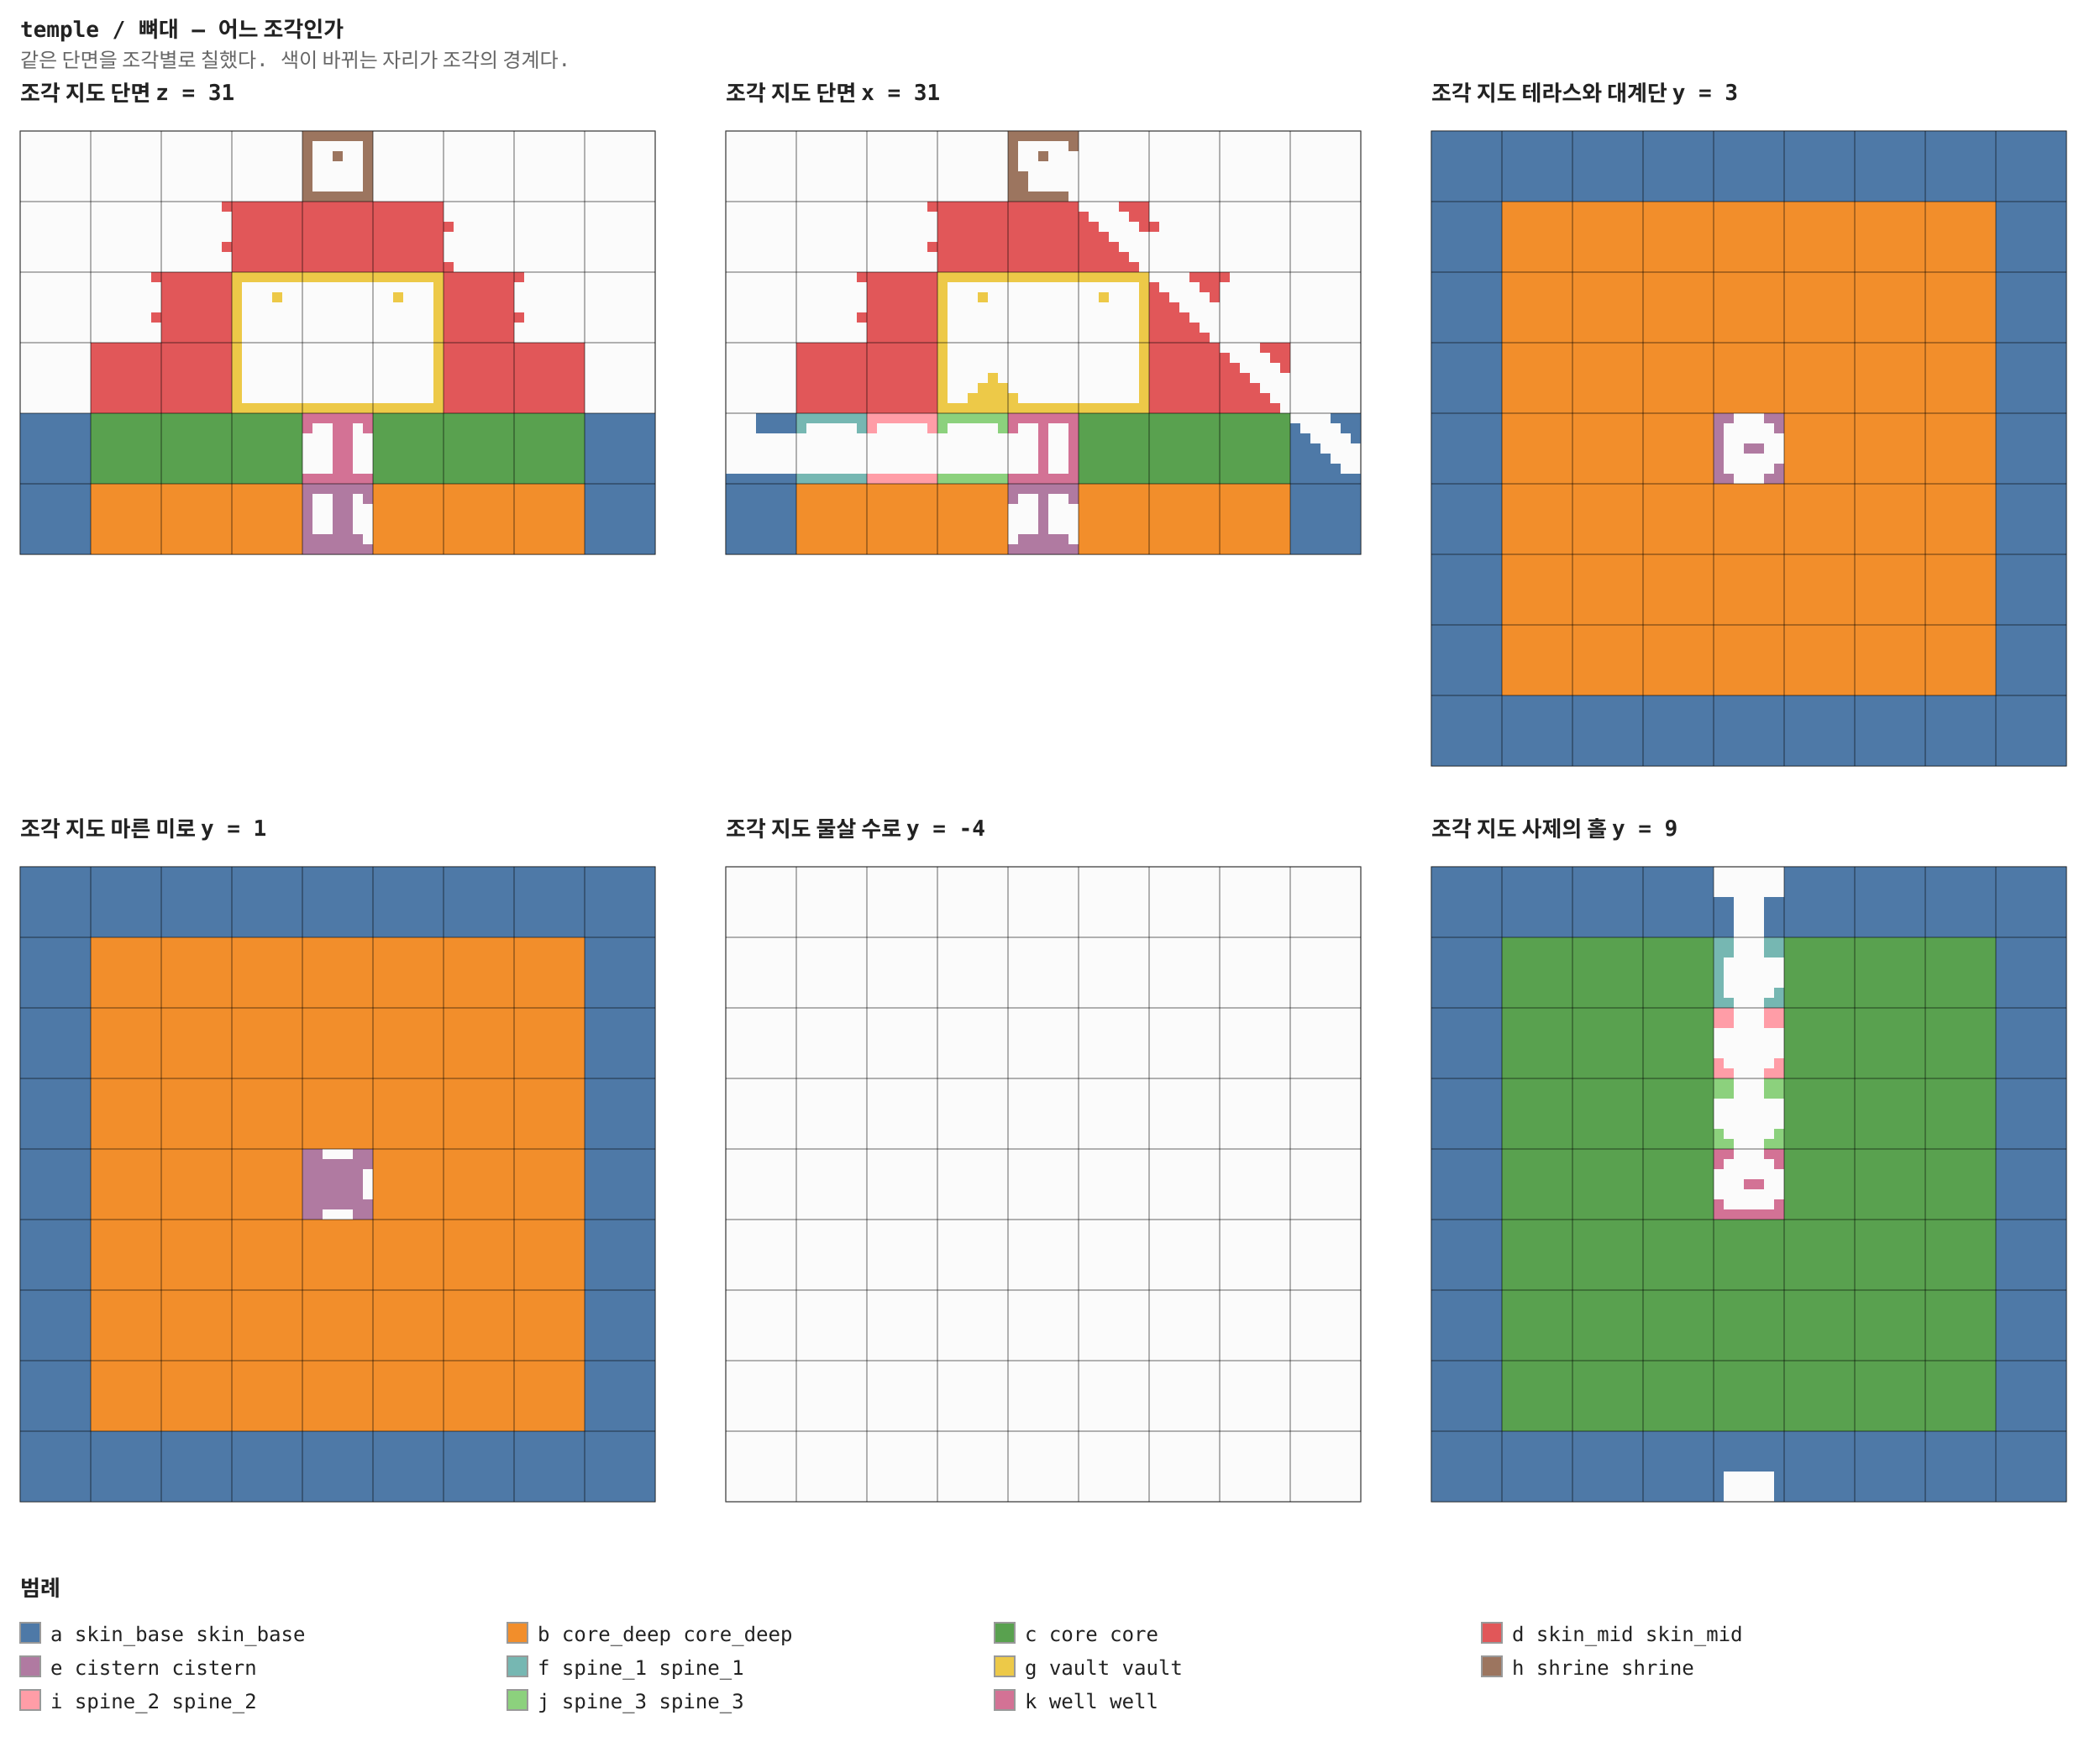
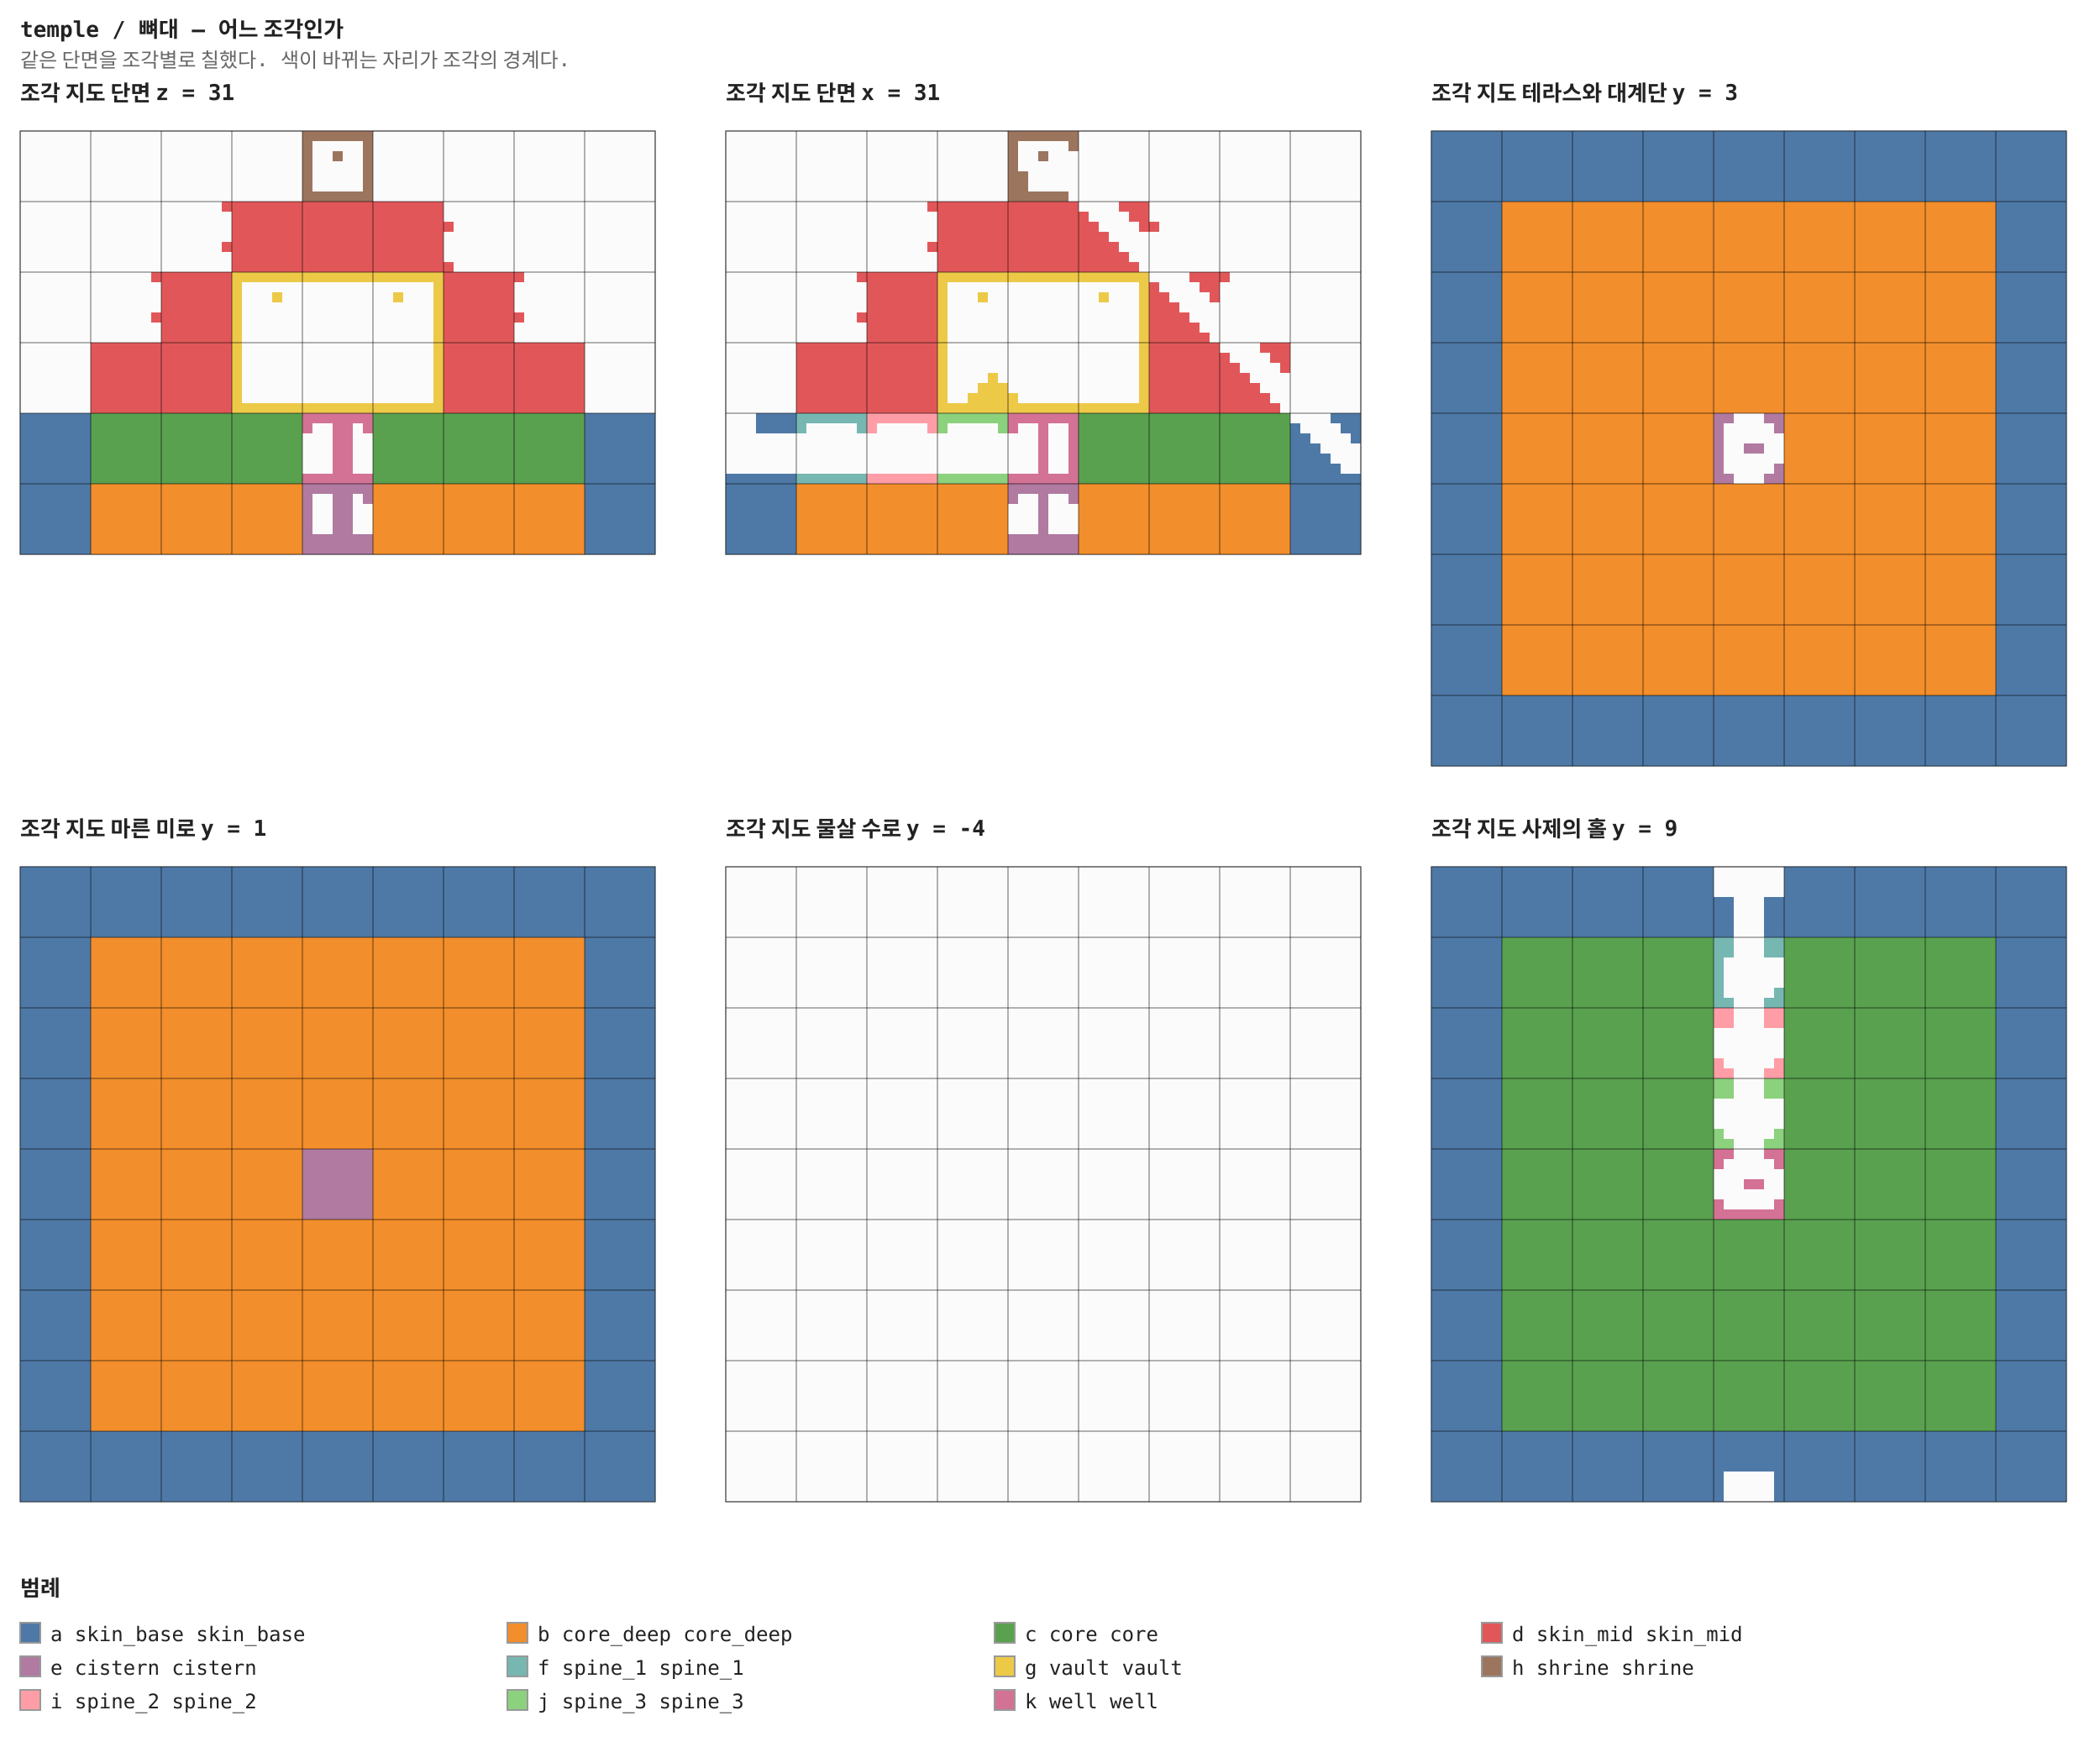
<svg xmlns="http://www.w3.org/2000/svg" width="1250" height="1040" viewBox="0 0 1250 1040" shape-rendering="crispEdges" font-family="Consolas,'Malgun Gothic','Noto Sans KR',monospace">
  <style>text{fill:#222;shape-rendering:auto}.cap{font-size:13px;font-weight:bold}.leg{font-size:12px}.sub{font-size:12px;fill:#666}.tick{font-size:8px;fill:#999;text-anchor:middle}.arrow{font-size:10px;fill:#fff;text-anchor:middle}.fine{stroke:#000;stroke-opacity:.07;stroke-width:1;fill:none}.grid{stroke:#000;stroke-opacity:.30;stroke-width:1}</style>
  <rect width="100%" height="100%" fill="#fff" />
  <text x="12" y="22" class="cap" font-size="16">temple / 뼈대 — 어느 조각인가</text>
  <text x="12" y="40" class="sub">같은 단면을 조각별로 칠했다. 색이 바뀌는 자리가 조각의 경계다.</text>
  <text x="12" y="60" class="cap">조각 지도  단면 z = 31</text>
  <rect x="12" y="78" width="378" height="252" fill="#fbfbfb" stroke="#bbb" />
  <path transform="translate(12,78) scale(6)" fill="#9c755f" d="M28 0h7v1h-7zM28 1h1v1h-1zM34 1h1v1h-1zM28 2h1v1h-1zM31 2h1v1h-1zM34 2h1v1h-1zM28 3h1v1h-1zM34 3h1v1h-1zM28 4h1v1h-1zM34 4h1v1h-1zM28 5h1v1h-1zM34 5h1v1h-1zM28 6h7v1h-7z" />
  <path transform="translate(12,78) scale(6)" fill="#e15759" d="M20 7h22v1h-22zM21 8h21v1h-21zM21 9h22v1h-22zM21 10h21v1h-21zM20 11h22v1h-22zM21 12h21v1h-21zM21 13h22v1h-22zM13 14h8v1h-8zM42 14h8v1h-8zM14 15h7v1h-7zM42 15h7v1h-7zM14 16h7v1h-7zM42 16h7v1h-7zM14 17h7v1h-7zM42 17h7v1h-7zM13 18h8v1h-8zM42 18h8v1h-8zM14 19h7v1h-7zM42 19h7v1h-7zM14 20h7v1h-7zM42 20h7v1h-7zM7 21h14v1h-14zM42 21h14v1h-14zM7 22h14v1h-14zM42 22h14v1h-14zM7 23h14v1h-14zM42 23h14v1h-14zM7 24h14v1h-14zM42 24h14v1h-14zM7 25h14v1h-14zM42 25h14v1h-14zM7 26h14v1h-14zM42 26h14v1h-14zM7 27h14v1h-14zM42 27h14v1h-14z" />
  <path transform="translate(12,78) scale(6)" fill="#edc948" d="M21 14h21v1h-21zM21 15h1v1h-1zM41 15h1v1h-1zM21 16h1v1h-1zM25 16h1v1h-1zM37 16h1v1h-1zM41 16h1v1h-1zM21 17h1v1h-1zM41 17h1v1h-1zM21 18h1v1h-1zM41 18h1v1h-1zM21 19h1v1h-1zM41 19h1v1h-1zM21 20h1v1h-1zM41 20h1v1h-1zM21 21h1v1h-1zM41 21h1v1h-1zM21 22h1v1h-1zM41 22h1v1h-1zM21 23h1v1h-1zM41 23h1v1h-1zM21 24h1v1h-1zM41 24h1v1h-1zM21 25h1v1h-1zM41 25h1v1h-1zM21 26h1v1h-1zM41 26h1v1h-1zM21 27h21v1h-21z" />
  <path transform="translate(12,78) scale(6)" fill="#4e79a7" d="M0 28h7v1h-7zM56 28h7v1h-7zM0 29h7v1h-7zM56 29h7v1h-7zM0 30h7v1h-7zM56 30h7v1h-7zM0 31h7v1h-7zM56 31h7v1h-7zM0 32h7v1h-7zM56 32h7v1h-7zM0 33h7v1h-7zM56 33h7v1h-7zM0 34h7v1h-7zM56 34h7v1h-7zM0 35h7v1h-7zM56 35h7v1h-7zM0 36h7v1h-7zM56 36h7v1h-7zM0 37h7v1h-7zM56 37h7v1h-7zM0 38h7v1h-7zM56 38h7v1h-7zM0 39h7v1h-7zM56 39h7v1h-7zM0 40h7v1h-7zM56 40h7v1h-7zM0 41h7v1h-7zM56 41h7v1h-7z" />
  <path transform="translate(12,78) scale(6)" fill="#59a14f" d="M7 28h21v1h-21zM35 28h21v1h-21zM7 29h21v1h-21zM35 29h21v1h-21zM7 30h21v1h-21zM35 30h21v1h-21zM7 31h21v1h-21zM35 31h21v1h-21zM7 32h21v1h-21zM35 32h21v1h-21zM7 33h21v1h-21zM35 33h21v1h-21zM7 34h21v1h-21zM35 34h21v1h-21z" />
  <path transform="translate(12,78) scale(6)" fill="#d37295" d="M28 28h7v1h-7zM28 29h1v1h-1zM31 29h2v1h-2zM34 29h1v1h-1zM31 30h2v1h-2zM31 31h2v1h-2zM31 32h2v1h-2zM31 33h2v1h-2zM28 34h7v1h-7z" />
  <path transform="translate(12,78) scale(6)" fill="#f28e2b" d="M7 35h21v1h-21zM35 35h21v1h-21zM7 36h21v1h-21zM35 36h21v1h-21zM7 37h21v1h-21zM35 37h21v1h-21zM7 38h21v1h-21zM35 38h21v1h-21zM7 39h21v1h-21zM35 39h21v1h-21zM7 40h21v1h-21zM35 40h21v1h-21zM7 41h21v1h-21zM35 41h21v1h-21z" />
-   <path transform="translate(12,78) scale(6)" fill="#b07aa1" d="M28 35h7v1h-7zM28 36h1v1h-1zM31 36h2v1h-2zM34 36h1v1h-1zM28 37h1v1h-1zM31 37h2v1h-2zM28 38h1v1h-1zM31 38h2v1h-2zM28 39h1v1h-1zM31 39h2v1h-2zM28 40h6v1h-6zM28 41h7v1h-7z" />
+   <path transform="translate(12,78) scale(6)" fill="#b07aa1" d="M28 35h7v1h-7zM28 36h1v1h-1zM31 36h2v1h-2zM34 36h1v1h-1zM28 37h1v1h-1zM31 37h2v1h-2zM28 38h1v1h-1zM31 38h2v1h-2zM28 39h1v1h-1zM31 39h2v1h-2zM28 40h7v1h-7zM28 41h7v1h-7z" />
  <line x1="12" y1="78" x2="12" y2="330" class="grid" />
  <line x1="54" y1="78" x2="54" y2="330" class="grid" />
  <line x1="96" y1="78" x2="96" y2="330" class="grid" />
  <line x1="138" y1="78" x2="138" y2="330" class="grid" />
  <line x1="180" y1="78" x2="180" y2="330" class="grid" />
  <line x1="222" y1="78" x2="222" y2="330" class="grid" />
  <line x1="264" y1="78" x2="264" y2="330" class="grid" />
  <line x1="306" y1="78" x2="306" y2="330" class="grid" />
  <line x1="348" y1="78" x2="348" y2="330" class="grid" />
  <line x1="390" y1="78" x2="390" y2="330" class="grid" />
  <line x1="12" y1="78" x2="390" y2="78" class="grid" />
  <line x1="12" y1="120" x2="390" y2="120" class="grid" />
  <line x1="12" y1="162" x2="390" y2="162" class="grid" />
  <line x1="12" y1="204" x2="390" y2="204" class="grid" />
  <line x1="12" y1="246" x2="390" y2="246" class="grid" />
  <line x1="12" y1="288" x2="390" y2="288" class="grid" />
  <line x1="12" y1="330" x2="390" y2="330" class="grid" />
  <text x="432" y="60" class="cap">조각 지도  단면 x = 31</text>
  <rect x="432" y="78" width="378" height="252" fill="#fbfbfb" stroke="#bbb" />
  <path transform="translate(432,78) scale(6)" fill="#9c755f" d="M28 0h7v1h-7zM28 1h1v1h-1zM34 1h1v1h-1zM28 2h1v1h-1zM31 2h1v1h-1zM28 3h1v1h-1zM28 4h2v1h-2zM28 5h2v1h-2zM28 6h6v1h-6z" />
  <path transform="translate(432,78) scale(6)" fill="#e15759" d="M20 7h15v1h-15zM39 7h3v1h-3zM21 8h15v1h-15zM40 8h2v1h-2zM21 9h16v1h-16zM41 9h2v1h-2zM21 10h17v1h-17zM20 11h19v1h-19zM21 12h19v1h-19zM21 13h20v1h-20zM13 14h8v1h-8zM46 14h4v1h-4zM14 15h7v1h-7zM42 15h1v1h-1zM47 15h2v1h-2zM14 16h7v1h-7zM42 16h2v1h-2zM48 16h1v1h-1zM14 17h7v1h-7zM42 17h3v1h-3zM13 18h8v1h-8zM42 18h4v1h-4zM14 19h7v1h-7zM42 19h5v1h-5zM14 20h7v1h-7zM42 20h6v1h-6zM7 21h14v1h-14zM42 21h7v1h-7zM53 21h3v1h-3zM7 22h14v1h-14zM42 22h8v1h-8zM54 22h2v1h-2zM7 23h14v1h-14zM42 23h9v1h-9zM55 23h1v1h-1zM7 24h14v1h-14zM42 24h10v1h-10zM7 25h14v1h-14zM42 25h11v1h-11zM7 26h14v1h-14zM42 26h12v1h-12zM7 27h14v1h-14zM42 27h13v1h-13z" />
  <path transform="translate(432,78) scale(6)" fill="#edc948" d="M21 14h21v1h-21zM21 15h1v1h-1zM41 15h1v1h-1zM21 16h1v1h-1zM25 16h1v1h-1zM37 16h1v1h-1zM41 16h1v1h-1zM21 17h1v1h-1zM41 17h1v1h-1zM21 18h1v1h-1zM41 18h1v1h-1zM21 19h1v1h-1zM41 19h1v1h-1zM21 20h1v1h-1zM41 20h1v1h-1zM21 21h1v1h-1zM41 21h1v1h-1zM21 22h1v1h-1zM41 22h1v1h-1zM21 23h1v1h-1zM41 23h1v1h-1zM21 24h1v1h-1zM26 24h1v1h-1zM41 24h1v1h-1zM21 25h1v1h-1zM25 25h3v1h-3zM41 25h1v1h-1zM21 26h1v1h-1zM24 26h5v1h-5zM41 26h1v1h-1zM21 27h21v1h-21z" />
  <path transform="translate(432,78) scale(6)" fill="#4e79a7" d="M3 28h4v1h-4zM60 28h3v1h-3zM3 29h4v1h-4zM56 29h1v1h-1zM61 29h2v1h-2zM56 30h2v1h-2zM62 30h1v1h-1zM56 31h3v1h-3zM56 32h4v1h-4zM56 33h5v1h-5zM0 34h7v1h-7zM56 34h7v1h-7zM0 35h7v1h-7zM56 35h7v1h-7zM0 36h7v1h-7zM56 36h7v1h-7zM0 37h7v1h-7zM56 37h7v1h-7zM0 38h7v1h-7zM56 38h7v1h-7zM0 39h7v1h-7zM56 39h7v1h-7zM0 40h7v1h-7zM56 40h7v1h-7zM0 41h7v1h-7zM56 41h7v1h-7z" />
  <path transform="translate(432,78) scale(6)" fill="#76b7b2" d="M7 28h7v1h-7zM7 29h1v1h-1zM13 29h1v1h-1zM7 34h7v1h-7z" />
  <path transform="translate(432,78) scale(6)" fill="#ff9da7" d="M14 28h7v1h-7zM14 29h1v1h-1zM20 29h1v1h-1zM14 34h7v1h-7z" />
  <path transform="translate(432,78) scale(6)" fill="#8cd17d" d="M21 28h7v1h-7zM21 29h1v1h-1zM27 29h1v1h-1zM21 34h7v1h-7z" />
  <path transform="translate(432,78) scale(6)" fill="#d37295" d="M28 28h7v1h-7zM28 29h1v1h-1zM31 29h1v1h-1zM34 29h1v1h-1zM31 30h1v1h-1zM34 30h1v1h-1zM31 31h1v1h-1zM34 31h1v1h-1zM31 32h1v1h-1zM34 32h1v1h-1zM31 33h1v1h-1zM34 33h1v1h-1zM28 34h7v1h-7z" />
  <path transform="translate(432,78) scale(6)" fill="#59a14f" d="M35 28h21v1h-21zM35 29h21v1h-21zM35 30h21v1h-21zM35 31h21v1h-21zM35 32h21v1h-21zM35 33h21v1h-21zM35 34h21v1h-21z" />
  <path transform="translate(432,78) scale(6)" fill="#f28e2b" d="M7 35h21v1h-21zM35 35h21v1h-21zM7 36h21v1h-21zM35 36h21v1h-21zM7 37h21v1h-21zM35 37h21v1h-21zM7 38h21v1h-21zM35 38h21v1h-21zM7 39h21v1h-21zM35 39h21v1h-21zM7 40h21v1h-21zM35 40h21v1h-21zM7 41h21v1h-21zM35 41h21v1h-21z" />
-   <path transform="translate(432,78) scale(6)" fill="#b07aa1" d="M28 35h7v1h-7zM28 36h1v1h-1zM31 36h1v1h-1zM34 36h1v1h-1zM31 37h1v1h-1zM31 38h1v1h-1zM31 39h1v1h-1zM29 40h5v1h-5zM28 41h7v1h-7z" />
+   <path transform="translate(432,78) scale(6)" fill="#b07aa1" d="M28 35h7v1h-7zM28 36h1v1h-1zM31 36h1v1h-1zM34 36h1v1h-1zM31 37h1v1h-1zM31 38h1v1h-1zM31 39h1v1h-1zM28 40h7v1h-7zM28 41h7v1h-7z" />
  <line x1="432" y1="78" x2="432" y2="330" class="grid" />
  <line x1="474" y1="78" x2="474" y2="330" class="grid" />
  <line x1="516" y1="78" x2="516" y2="330" class="grid" />
  <line x1="558" y1="78" x2="558" y2="330" class="grid" />
  <line x1="600" y1="78" x2="600" y2="330" class="grid" />
  <line x1="642" y1="78" x2="642" y2="330" class="grid" />
  <line x1="684" y1="78" x2="684" y2="330" class="grid" />
  <line x1="726" y1="78" x2="726" y2="330" class="grid" />
  <line x1="768" y1="78" x2="768" y2="330" class="grid" />
  <line x1="810" y1="78" x2="810" y2="330" class="grid" />
  <line x1="432" y1="78" x2="810" y2="78" class="grid" />
  <line x1="432" y1="120" x2="810" y2="120" class="grid" />
  <line x1="432" y1="162" x2="810" y2="162" class="grid" />
  <line x1="432" y1="204" x2="810" y2="204" class="grid" />
  <line x1="432" y1="246" x2="810" y2="246" class="grid" />
  <line x1="432" y1="288" x2="810" y2="288" class="grid" />
  <line x1="432" y1="330" x2="810" y2="330" class="grid" />
  <text x="852" y="60" class="cap">조각 지도  테라스와 대계단  y = 3</text>
  <rect x="852" y="78" width="378" height="378" fill="#fbfbfb" stroke="#bbb" />
  <path transform="translate(852,78) scale(6)" fill="#4e79a7" d="M0 0h63v1h-63zM0 1h63v1h-63zM0 2h63v1h-63zM0 3h63v1h-63zM0 4h63v1h-63zM0 5h63v1h-63zM0 6h63v1h-63zM0 7h7v1h-7zM56 7h7v1h-7zM0 8h7v1h-7zM56 8h7v1h-7zM0 9h7v1h-7zM56 9h7v1h-7zM0 10h7v1h-7zM56 10h7v1h-7zM0 11h7v1h-7zM56 11h7v1h-7zM0 12h7v1h-7zM56 12h7v1h-7zM0 13h7v1h-7zM56 13h7v1h-7zM0 14h7v1h-7zM56 14h7v1h-7zM0 15h7v1h-7zM56 15h7v1h-7zM0 16h7v1h-7zM56 16h7v1h-7zM0 17h7v1h-7zM56 17h7v1h-7zM0 18h7v1h-7zM56 18h7v1h-7zM0 19h7v1h-7zM56 19h7v1h-7zM0 20h7v1h-7zM56 20h7v1h-7zM0 21h7v1h-7zM56 21h7v1h-7zM0 22h7v1h-7zM56 22h7v1h-7zM0 23h7v1h-7zM56 23h7v1h-7zM0 24h7v1h-7zM56 24h7v1h-7zM0 25h7v1h-7zM56 25h7v1h-7zM0 26h7v1h-7zM56 26h7v1h-7zM0 27h7v1h-7zM56 27h7v1h-7zM0 28h7v1h-7zM56 28h7v1h-7zM0 29h7v1h-7zM56 29h7v1h-7zM0 30h7v1h-7zM56 30h7v1h-7zM0 31h7v1h-7zM56 31h7v1h-7zM0 32h7v1h-7zM56 32h7v1h-7zM0 33h7v1h-7zM56 33h7v1h-7zM0 34h7v1h-7zM56 34h7v1h-7zM0 35h7v1h-7zM56 35h7v1h-7zM0 36h7v1h-7zM56 36h7v1h-7zM0 37h7v1h-7zM56 37h7v1h-7zM0 38h7v1h-7zM56 38h7v1h-7zM0 39h7v1h-7zM56 39h7v1h-7zM0 40h7v1h-7zM56 40h7v1h-7zM0 41h7v1h-7zM56 41h7v1h-7zM0 42h7v1h-7zM56 42h7v1h-7zM0 43h7v1h-7zM56 43h7v1h-7zM0 44h7v1h-7zM56 44h7v1h-7zM0 45h7v1h-7zM56 45h7v1h-7zM0 46h7v1h-7zM56 46h7v1h-7zM0 47h7v1h-7zM56 47h7v1h-7zM0 48h7v1h-7zM56 48h7v1h-7zM0 49h7v1h-7zM56 49h7v1h-7zM0 50h7v1h-7zM56 50h7v1h-7zM0 51h7v1h-7zM56 51h7v1h-7zM0 52h7v1h-7zM56 52h7v1h-7zM0 53h7v1h-7zM56 53h7v1h-7zM0 54h7v1h-7zM56 54h7v1h-7zM0 55h7v1h-7zM56 55h7v1h-7zM0 56h63v1h-63zM0 57h63v1h-63zM0 58h63v1h-63zM0 59h63v1h-63zM0 60h63v1h-63zM0 61h63v1h-63zM0 62h63v1h-63z" />
  <path transform="translate(852,78) scale(6)" fill="#f28e2b" d="M7 7h49v1h-49zM7 8h49v1h-49zM7 9h49v1h-49zM7 10h49v1h-49zM7 11h49v1h-49zM7 12h49v1h-49zM7 13h49v1h-49zM7 14h49v1h-49zM7 15h49v1h-49zM7 16h49v1h-49zM7 17h49v1h-49zM7 18h49v1h-49zM7 19h49v1h-49zM7 20h49v1h-49zM7 21h49v1h-49zM7 22h49v1h-49zM7 23h49v1h-49zM7 24h49v1h-49zM7 25h49v1h-49zM7 26h49v1h-49zM7 27h49v1h-49zM7 28h21v1h-21zM35 28h21v1h-21zM7 29h21v1h-21zM35 29h21v1h-21zM7 30h21v1h-21zM35 30h21v1h-21zM7 31h21v1h-21zM35 31h21v1h-21zM7 32h21v1h-21zM35 32h21v1h-21zM7 33h21v1h-21zM35 33h21v1h-21zM7 34h21v1h-21zM35 34h21v1h-21zM7 35h49v1h-49zM7 36h49v1h-49zM7 37h49v1h-49zM7 38h49v1h-49zM7 39h49v1h-49zM7 40h49v1h-49zM7 41h49v1h-49zM7 42h49v1h-49zM7 43h49v1h-49zM7 44h49v1h-49zM7 45h49v1h-49zM7 46h49v1h-49zM7 47h49v1h-49zM7 48h49v1h-49zM7 49h49v1h-49zM7 50h49v1h-49zM7 51h49v1h-49zM7 52h49v1h-49zM7 53h49v1h-49zM7 54h49v1h-49zM7 55h49v1h-49z" />
  <path transform="translate(852,78) scale(6)" fill="#b07aa1" d="M28 28h2v1h-2zM33 28h2v1h-2zM28 29h1v1h-1zM34 29h1v1h-1zM28 30h1v1h-1zM28 31h1v1h-1zM31 31h2v1h-2zM28 32h1v1h-1zM28 33h1v1h-1zM34 33h1v1h-1zM28 34h2v1h-2zM33 34h2v1h-2z" />
  <line x1="852" y1="78" x2="852" y2="456" class="grid" />
  <line x1="894" y1="78" x2="894" y2="456" class="grid" />
  <line x1="936" y1="78" x2="936" y2="456" class="grid" />
  <line x1="978" y1="78" x2="978" y2="456" class="grid" />
  <line x1="1020" y1="78" x2="1020" y2="456" class="grid" />
  <line x1="1062" y1="78" x2="1062" y2="456" class="grid" />
  <line x1="1104" y1="78" x2="1104" y2="456" class="grid" />
  <line x1="1146" y1="78" x2="1146" y2="456" class="grid" />
  <line x1="1188" y1="78" x2="1188" y2="456" class="grid" />
  <line x1="1230" y1="78" x2="1230" y2="456" class="grid" />
  <line x1="852" y1="78" x2="1230" y2="78" class="grid" />
  <line x1="852" y1="120" x2="1230" y2="120" class="grid" />
  <line x1="852" y1="162" x2="1230" y2="162" class="grid" />
  <line x1="852" y1="204" x2="1230" y2="204" class="grid" />
  <line x1="852" y1="246" x2="1230" y2="246" class="grid" />
  <line x1="852" y1="288" x2="1230" y2="288" class="grid" />
  <line x1="852" y1="330" x2="1230" y2="330" class="grid" />
  <line x1="852" y1="372" x2="1230" y2="372" class="grid" />
  <line x1="852" y1="414" x2="1230" y2="414" class="grid" />
  <line x1="852" y1="456" x2="1230" y2="456" class="grid" />
  <text x="12" y="498" class="cap">조각 지도  마른 미로  y = 1</text>
  <rect x="12" y="516" width="378" height="378" fill="#fbfbfb" stroke="#bbb" />
  <path transform="translate(12,516) scale(6)" fill="#4e79a7" d="M0 0h63v1h-63zM0 1h63v1h-63zM0 2h63v1h-63zM0 3h63v1h-63zM0 4h63v1h-63zM0 5h63v1h-63zM0 6h63v1h-63zM0 7h7v1h-7zM56 7h7v1h-7zM0 8h7v1h-7zM56 8h7v1h-7zM0 9h7v1h-7zM56 9h7v1h-7zM0 10h7v1h-7zM56 10h7v1h-7zM0 11h7v1h-7zM56 11h7v1h-7zM0 12h7v1h-7zM56 12h7v1h-7zM0 13h7v1h-7zM56 13h7v1h-7zM0 14h7v1h-7zM56 14h7v1h-7zM0 15h7v1h-7zM56 15h7v1h-7zM0 16h7v1h-7zM56 16h7v1h-7zM0 17h7v1h-7zM56 17h7v1h-7zM0 18h7v1h-7zM56 18h7v1h-7zM0 19h7v1h-7zM56 19h7v1h-7zM0 20h7v1h-7zM56 20h7v1h-7zM0 21h7v1h-7zM56 21h7v1h-7zM0 22h7v1h-7zM56 22h7v1h-7zM0 23h7v1h-7zM56 23h7v1h-7zM0 24h7v1h-7zM56 24h7v1h-7zM0 25h7v1h-7zM56 25h7v1h-7zM0 26h7v1h-7zM56 26h7v1h-7zM0 27h7v1h-7zM56 27h7v1h-7zM0 28h7v1h-7zM56 28h7v1h-7zM0 29h7v1h-7zM56 29h7v1h-7zM0 30h7v1h-7zM56 30h7v1h-7zM0 31h7v1h-7zM56 31h7v1h-7zM0 32h7v1h-7zM56 32h7v1h-7zM0 33h7v1h-7zM56 33h7v1h-7zM0 34h7v1h-7zM56 34h7v1h-7zM0 35h7v1h-7zM56 35h7v1h-7zM0 36h7v1h-7zM56 36h7v1h-7zM0 37h7v1h-7zM56 37h7v1h-7zM0 38h7v1h-7zM56 38h7v1h-7zM0 39h7v1h-7zM56 39h7v1h-7zM0 40h7v1h-7zM56 40h7v1h-7zM0 41h7v1h-7zM56 41h7v1h-7zM0 42h7v1h-7zM56 42h7v1h-7zM0 43h7v1h-7zM56 43h7v1h-7zM0 44h7v1h-7zM56 44h7v1h-7zM0 45h7v1h-7zM56 45h7v1h-7zM0 46h7v1h-7zM56 46h7v1h-7zM0 47h7v1h-7zM56 47h7v1h-7zM0 48h7v1h-7zM56 48h7v1h-7zM0 49h7v1h-7zM56 49h7v1h-7zM0 50h7v1h-7zM56 50h7v1h-7zM0 51h7v1h-7zM56 51h7v1h-7zM0 52h7v1h-7zM56 52h7v1h-7zM0 53h7v1h-7zM56 53h7v1h-7zM0 54h7v1h-7zM56 54h7v1h-7zM0 55h7v1h-7zM56 55h7v1h-7zM0 56h63v1h-63zM0 57h63v1h-63zM0 58h63v1h-63zM0 59h63v1h-63zM0 60h63v1h-63zM0 61h63v1h-63zM0 62h63v1h-63z" />
  <path transform="translate(12,516) scale(6)" fill="#f28e2b" d="M7 7h49v1h-49zM7 8h49v1h-49zM7 9h49v1h-49zM7 10h49v1h-49zM7 11h49v1h-49zM7 12h49v1h-49zM7 13h49v1h-49zM7 14h49v1h-49zM7 15h49v1h-49zM7 16h49v1h-49zM7 17h49v1h-49zM7 18h49v1h-49zM7 19h49v1h-49zM7 20h49v1h-49zM7 21h49v1h-49zM7 22h49v1h-49zM7 23h49v1h-49zM7 24h49v1h-49zM7 25h49v1h-49zM7 26h49v1h-49zM7 27h49v1h-49zM7 28h21v1h-21zM35 28h21v1h-21zM7 29h21v1h-21zM35 29h21v1h-21zM7 30h21v1h-21zM35 30h21v1h-21zM7 31h21v1h-21zM35 31h21v1h-21zM7 32h21v1h-21zM35 32h21v1h-21zM7 33h21v1h-21zM35 33h21v1h-21zM7 34h21v1h-21zM35 34h21v1h-21zM7 35h49v1h-49zM7 36h49v1h-49zM7 37h49v1h-49zM7 38h49v1h-49zM7 39h49v1h-49zM7 40h49v1h-49zM7 41h49v1h-49zM7 42h49v1h-49zM7 43h49v1h-49zM7 44h49v1h-49zM7 45h49v1h-49zM7 46h49v1h-49zM7 47h49v1h-49zM7 48h49v1h-49zM7 49h49v1h-49zM7 50h49v1h-49zM7 51h49v1h-49zM7 52h49v1h-49zM7 53h49v1h-49zM7 54h49v1h-49zM7 55h49v1h-49z" />
-   <path transform="translate(12,516) scale(6)" fill="#b07aa1" d="M28 28h2v1h-2zM33 28h2v1h-2zM28 29h7v1h-7zM28 30h6v1h-6zM28 31h6v1h-6zM28 32h6v1h-6zM28 33h7v1h-7zM28 34h2v1h-2zM33 34h2v1h-2z" />
+   <path transform="translate(12,516) scale(6)" fill="#b07aa1" d="M28 28h7v1h-7zM28 29h7v1h-7zM28 30h7v1h-7zM28 31h7v1h-7zM28 32h7v1h-7zM28 33h7v1h-7zM28 34h7v1h-7z" />
  <line x1="12" y1="516" x2="12" y2="894" class="grid" />
  <line x1="54" y1="516" x2="54" y2="894" class="grid" />
  <line x1="96" y1="516" x2="96" y2="894" class="grid" />
  <line x1="138" y1="516" x2="138" y2="894" class="grid" />
  <line x1="180" y1="516" x2="180" y2="894" class="grid" />
  <line x1="222" y1="516" x2="222" y2="894" class="grid" />
  <line x1="264" y1="516" x2="264" y2="894" class="grid" />
  <line x1="306" y1="516" x2="306" y2="894" class="grid" />
  <line x1="348" y1="516" x2="348" y2="894" class="grid" />
  <line x1="390" y1="516" x2="390" y2="894" class="grid" />
  <line x1="12" y1="516" x2="390" y2="516" class="grid" />
  <line x1="12" y1="558" x2="390" y2="558" class="grid" />
  <line x1="12" y1="600" x2="390" y2="600" class="grid" />
  <line x1="12" y1="642" x2="390" y2="642" class="grid" />
  <line x1="12" y1="684" x2="390" y2="684" class="grid" />
  <line x1="12" y1="726" x2="390" y2="726" class="grid" />
  <line x1="12" y1="768" x2="390" y2="768" class="grid" />
  <line x1="12" y1="810" x2="390" y2="810" class="grid" />
  <line x1="12" y1="852" x2="390" y2="852" class="grid" />
  <line x1="12" y1="894" x2="390" y2="894" class="grid" />
  <text x="432" y="498" class="cap">조각 지도  물살 수로  y = -4</text>
  <rect x="432" y="516" width="378" height="378" fill="#fbfbfb" stroke="#bbb" />
  <line x1="432" y1="516" x2="432" y2="894" class="grid" />
  <line x1="474" y1="516" x2="474" y2="894" class="grid" />
  <line x1="516" y1="516" x2="516" y2="894" class="grid" />
  <line x1="558" y1="516" x2="558" y2="894" class="grid" />
  <line x1="600" y1="516" x2="600" y2="894" class="grid" />
  <line x1="642" y1="516" x2="642" y2="894" class="grid" />
  <line x1="684" y1="516" x2="684" y2="894" class="grid" />
  <line x1="726" y1="516" x2="726" y2="894" class="grid" />
  <line x1="768" y1="516" x2="768" y2="894" class="grid" />
  <line x1="810" y1="516" x2="810" y2="894" class="grid" />
  <line x1="432" y1="516" x2="810" y2="516" class="grid" />
  <line x1="432" y1="558" x2="810" y2="558" class="grid" />
  <line x1="432" y1="600" x2="810" y2="600" class="grid" />
  <line x1="432" y1="642" x2="810" y2="642" class="grid" />
  <line x1="432" y1="684" x2="810" y2="684" class="grid" />
  <line x1="432" y1="726" x2="810" y2="726" class="grid" />
  <line x1="432" y1="768" x2="810" y2="768" class="grid" />
  <line x1="432" y1="810" x2="810" y2="810" class="grid" />
  <line x1="432" y1="852" x2="810" y2="852" class="grid" />
  <line x1="432" y1="894" x2="810" y2="894" class="grid" />
  <text x="852" y="498" class="cap">조각 지도  사제의 홀  y = 9</text>
  <rect x="852" y="516" width="378" height="378" fill="#fbfbfb" stroke="#bbb" />
  <path transform="translate(852,516) scale(6)" fill="#4e79a7" d="M0 0h28v1h-28zM35 0h28v1h-28zM0 1h28v1h-28zM35 1h28v1h-28zM0 2h28v1h-28zM35 2h28v1h-28zM0 3h30v1h-30zM33 3h30v1h-30zM0 4h30v1h-30zM33 4h30v1h-30zM0 5h30v1h-30zM33 5h30v1h-30zM0 6h30v1h-30zM33 6h30v1h-30zM0 7h7v1h-7zM56 7h7v1h-7zM0 8h7v1h-7zM56 8h7v1h-7zM0 9h7v1h-7zM56 9h7v1h-7zM0 10h7v1h-7zM56 10h7v1h-7zM0 11h7v1h-7zM56 11h7v1h-7zM0 12h7v1h-7zM56 12h7v1h-7zM0 13h7v1h-7zM56 13h7v1h-7zM0 14h7v1h-7zM56 14h7v1h-7zM0 15h7v1h-7zM56 15h7v1h-7zM0 16h7v1h-7zM56 16h7v1h-7zM0 17h7v1h-7zM56 17h7v1h-7zM0 18h7v1h-7zM56 18h7v1h-7zM0 19h7v1h-7zM56 19h7v1h-7zM0 20h7v1h-7zM56 20h7v1h-7zM0 21h7v1h-7zM56 21h7v1h-7zM0 22h7v1h-7zM56 22h7v1h-7zM0 23h7v1h-7zM56 23h7v1h-7zM0 24h7v1h-7zM56 24h7v1h-7zM0 25h7v1h-7zM56 25h7v1h-7zM0 26h7v1h-7zM56 26h7v1h-7zM0 27h7v1h-7zM56 27h7v1h-7zM0 28h7v1h-7zM56 28h7v1h-7zM0 29h7v1h-7zM56 29h7v1h-7zM0 30h7v1h-7zM56 30h7v1h-7zM0 31h7v1h-7zM56 31h7v1h-7zM0 32h7v1h-7zM56 32h7v1h-7zM0 33h7v1h-7zM56 33h7v1h-7zM0 34h7v1h-7zM56 34h7v1h-7zM0 35h7v1h-7zM56 35h7v1h-7zM0 36h7v1h-7zM56 36h7v1h-7zM0 37h7v1h-7zM56 37h7v1h-7zM0 38h7v1h-7zM56 38h7v1h-7zM0 39h7v1h-7zM56 39h7v1h-7zM0 40h7v1h-7zM56 40h7v1h-7zM0 41h7v1h-7zM56 41h7v1h-7zM0 42h7v1h-7zM56 42h7v1h-7zM0 43h7v1h-7zM56 43h7v1h-7zM0 44h7v1h-7zM56 44h7v1h-7zM0 45h7v1h-7zM56 45h7v1h-7zM0 46h7v1h-7zM56 46h7v1h-7zM0 47h7v1h-7zM56 47h7v1h-7zM0 48h7v1h-7zM56 48h7v1h-7zM0 49h7v1h-7zM56 49h7v1h-7zM0 50h7v1h-7zM56 50h7v1h-7zM0 51h7v1h-7zM56 51h7v1h-7zM0 52h7v1h-7zM56 52h7v1h-7zM0 53h7v1h-7zM56 53h7v1h-7zM0 54h7v1h-7zM56 54h7v1h-7zM0 55h7v1h-7zM56 55h7v1h-7zM0 56h63v1h-63zM0 57h63v1h-63zM0 58h63v1h-63zM0 59h63v1h-63zM0 60h29v1h-29zM34 60h29v1h-29zM0 61h29v1h-29zM34 61h29v1h-29zM0 62h29v1h-29zM34 62h29v1h-29z" />
  <path transform="translate(852,516) scale(6)" fill="#59a14f" d="M7 7h21v1h-21zM35 7h21v1h-21zM7 8h21v1h-21zM35 8h21v1h-21zM7 9h21v1h-21zM35 9h21v1h-21zM7 10h21v1h-21zM35 10h21v1h-21zM7 11h21v1h-21zM35 11h21v1h-21zM7 12h21v1h-21zM35 12h21v1h-21zM7 13h21v1h-21zM35 13h21v1h-21zM7 14h21v1h-21zM35 14h21v1h-21zM7 15h21v1h-21zM35 15h21v1h-21zM7 16h21v1h-21zM35 16h21v1h-21zM7 17h21v1h-21zM35 17h21v1h-21zM7 18h21v1h-21zM35 18h21v1h-21zM7 19h21v1h-21zM35 19h21v1h-21zM7 20h21v1h-21zM35 20h21v1h-21zM7 21h21v1h-21zM35 21h21v1h-21zM7 22h21v1h-21zM35 22h21v1h-21zM7 23h21v1h-21zM35 23h21v1h-21zM7 24h21v1h-21zM35 24h21v1h-21zM7 25h21v1h-21zM35 25h21v1h-21zM7 26h21v1h-21zM35 26h21v1h-21zM7 27h21v1h-21zM35 27h21v1h-21zM7 28h21v1h-21zM35 28h21v1h-21zM7 29h21v1h-21zM35 29h21v1h-21zM7 30h21v1h-21zM35 30h21v1h-21zM7 31h21v1h-21zM35 31h21v1h-21zM7 32h21v1h-21zM35 32h21v1h-21zM7 33h21v1h-21zM35 33h21v1h-21zM7 34h21v1h-21zM35 34h21v1h-21zM7 35h49v1h-49zM7 36h49v1h-49zM7 37h49v1h-49zM7 38h49v1h-49zM7 39h49v1h-49zM7 40h49v1h-49zM7 41h49v1h-49zM7 42h49v1h-49zM7 43h49v1h-49zM7 44h49v1h-49zM7 45h49v1h-49zM7 46h49v1h-49zM7 47h49v1h-49zM7 48h49v1h-49zM7 49h49v1h-49zM7 50h49v1h-49zM7 51h49v1h-49zM7 52h49v1h-49zM7 53h49v1h-49zM7 54h49v1h-49zM7 55h49v1h-49z" />
  <path transform="translate(852,516) scale(6)" fill="#76b7b2" d="M28 7h2v1h-2zM33 7h2v1h-2zM28 8h2v1h-2zM33 8h2v1h-2zM28 9h1v1h-1zM28 10h1v1h-1zM28 11h1v1h-1zM28 12h1v1h-1zM34 12h1v1h-1zM28 13h2v1h-2zM33 13h2v1h-2z" />
  <path transform="translate(852,516) scale(6)" fill="#ff9da7" d="M28 14h2v1h-2zM33 14h2v1h-2zM28 15h2v1h-2zM33 15h2v1h-2zM28 19h1v1h-1zM34 19h1v1h-1zM28 20h2v1h-2zM33 20h2v1h-2z" />
  <path transform="translate(852,516) scale(6)" fill="#8cd17d" d="M28 21h2v1h-2zM33 21h2v1h-2zM28 22h2v1h-2zM33 22h2v1h-2zM28 26h1v1h-1zM34 26h1v1h-1zM28 27h2v1h-2zM33 27h2v1h-2z" />
  <path transform="translate(852,516) scale(6)" fill="#d37295" d="M28 28h2v1h-2zM33 28h2v1h-2zM28 29h1v1h-1zM34 29h1v1h-1zM31 31h2v1h-2zM28 33h1v1h-1zM34 33h1v1h-1zM28 34h7v1h-7z" />
  <line x1="852" y1="516" x2="852" y2="894" class="grid" />
  <line x1="894" y1="516" x2="894" y2="894" class="grid" />
  <line x1="936" y1="516" x2="936" y2="894" class="grid" />
  <line x1="978" y1="516" x2="978" y2="894" class="grid" />
  <line x1="1020" y1="516" x2="1020" y2="894" class="grid" />
  <line x1="1062" y1="516" x2="1062" y2="894" class="grid" />
  <line x1="1104" y1="516" x2="1104" y2="894" class="grid" />
  <line x1="1146" y1="516" x2="1146" y2="894" class="grid" />
  <line x1="1188" y1="516" x2="1188" y2="894" class="grid" />
  <line x1="1230" y1="516" x2="1230" y2="894" class="grid" />
  <line x1="852" y1="516" x2="1230" y2="516" class="grid" />
  <line x1="852" y1="558" x2="1230" y2="558" class="grid" />
  <line x1="852" y1="600" x2="1230" y2="600" class="grid" />
  <line x1="852" y1="642" x2="1230" y2="642" class="grid" />
  <line x1="852" y1="684" x2="1230" y2="684" class="grid" />
  <line x1="852" y1="726" x2="1230" y2="726" class="grid" />
  <line x1="852" y1="768" x2="1230" y2="768" class="grid" />
  <line x1="852" y1="810" x2="1230" y2="810" class="grid" />
  <line x1="852" y1="852" x2="1230" y2="852" class="grid" />
  <line x1="852" y1="894" x2="1230" y2="894" class="grid" />
  <text x="12" y="950" class="cap">범례</text>
  <rect x="12" y="966" width="12" height="12" fill="#4e79a7" stroke="#999" />
  <text x="30" y="977" class="leg">a  skin_base  skin_base</text>
  <rect x="302" y="966" width="12" height="12" fill="#f28e2b" stroke="#999" />
  <text x="320" y="977" class="leg">b  core_deep  core_deep</text>
  <rect x="592" y="966" width="12" height="12" fill="#59a14f" stroke="#999" />
  <text x="610" y="977" class="leg">c  core  core</text>
  <rect x="882" y="966" width="12" height="12" fill="#e15759" stroke="#999" />
  <text x="900" y="977" class="leg">d  skin_mid  skin_mid</text>
  <rect x="12" y="986" width="12" height="12" fill="#b07aa1" stroke="#999" />
  <text x="30" y="997" class="leg">e  cistern  cistern</text>
  <rect x="302" y="986" width="12" height="12" fill="#76b7b2" stroke="#999" />
  <text x="320" y="997" class="leg">f  spine_1  spine_1</text>
  <rect x="592" y="986" width="12" height="12" fill="#edc948" stroke="#999" />
  <text x="610" y="997" class="leg">g  vault  vault</text>
  <rect x="882" y="986" width="12" height="12" fill="#9c755f" stroke="#999" />
  <text x="900" y="997" class="leg">h  shrine  shrine</text>
  <rect x="12" y="1006" width="12" height="12" fill="#ff9da7" stroke="#999" />
  <text x="30" y="1017" class="leg">i  spine_2  spine_2</text>
  <rect x="302" y="1006" width="12" height="12" fill="#8cd17d" stroke="#999" />
  <text x="320" y="1017" class="leg">j  spine_3  spine_3</text>
  <rect x="592" y="1006" width="12" height="12" fill="#d37295" stroke="#999" />
  <text x="610" y="1017" class="leg">k  well  well</text>
</svg>
